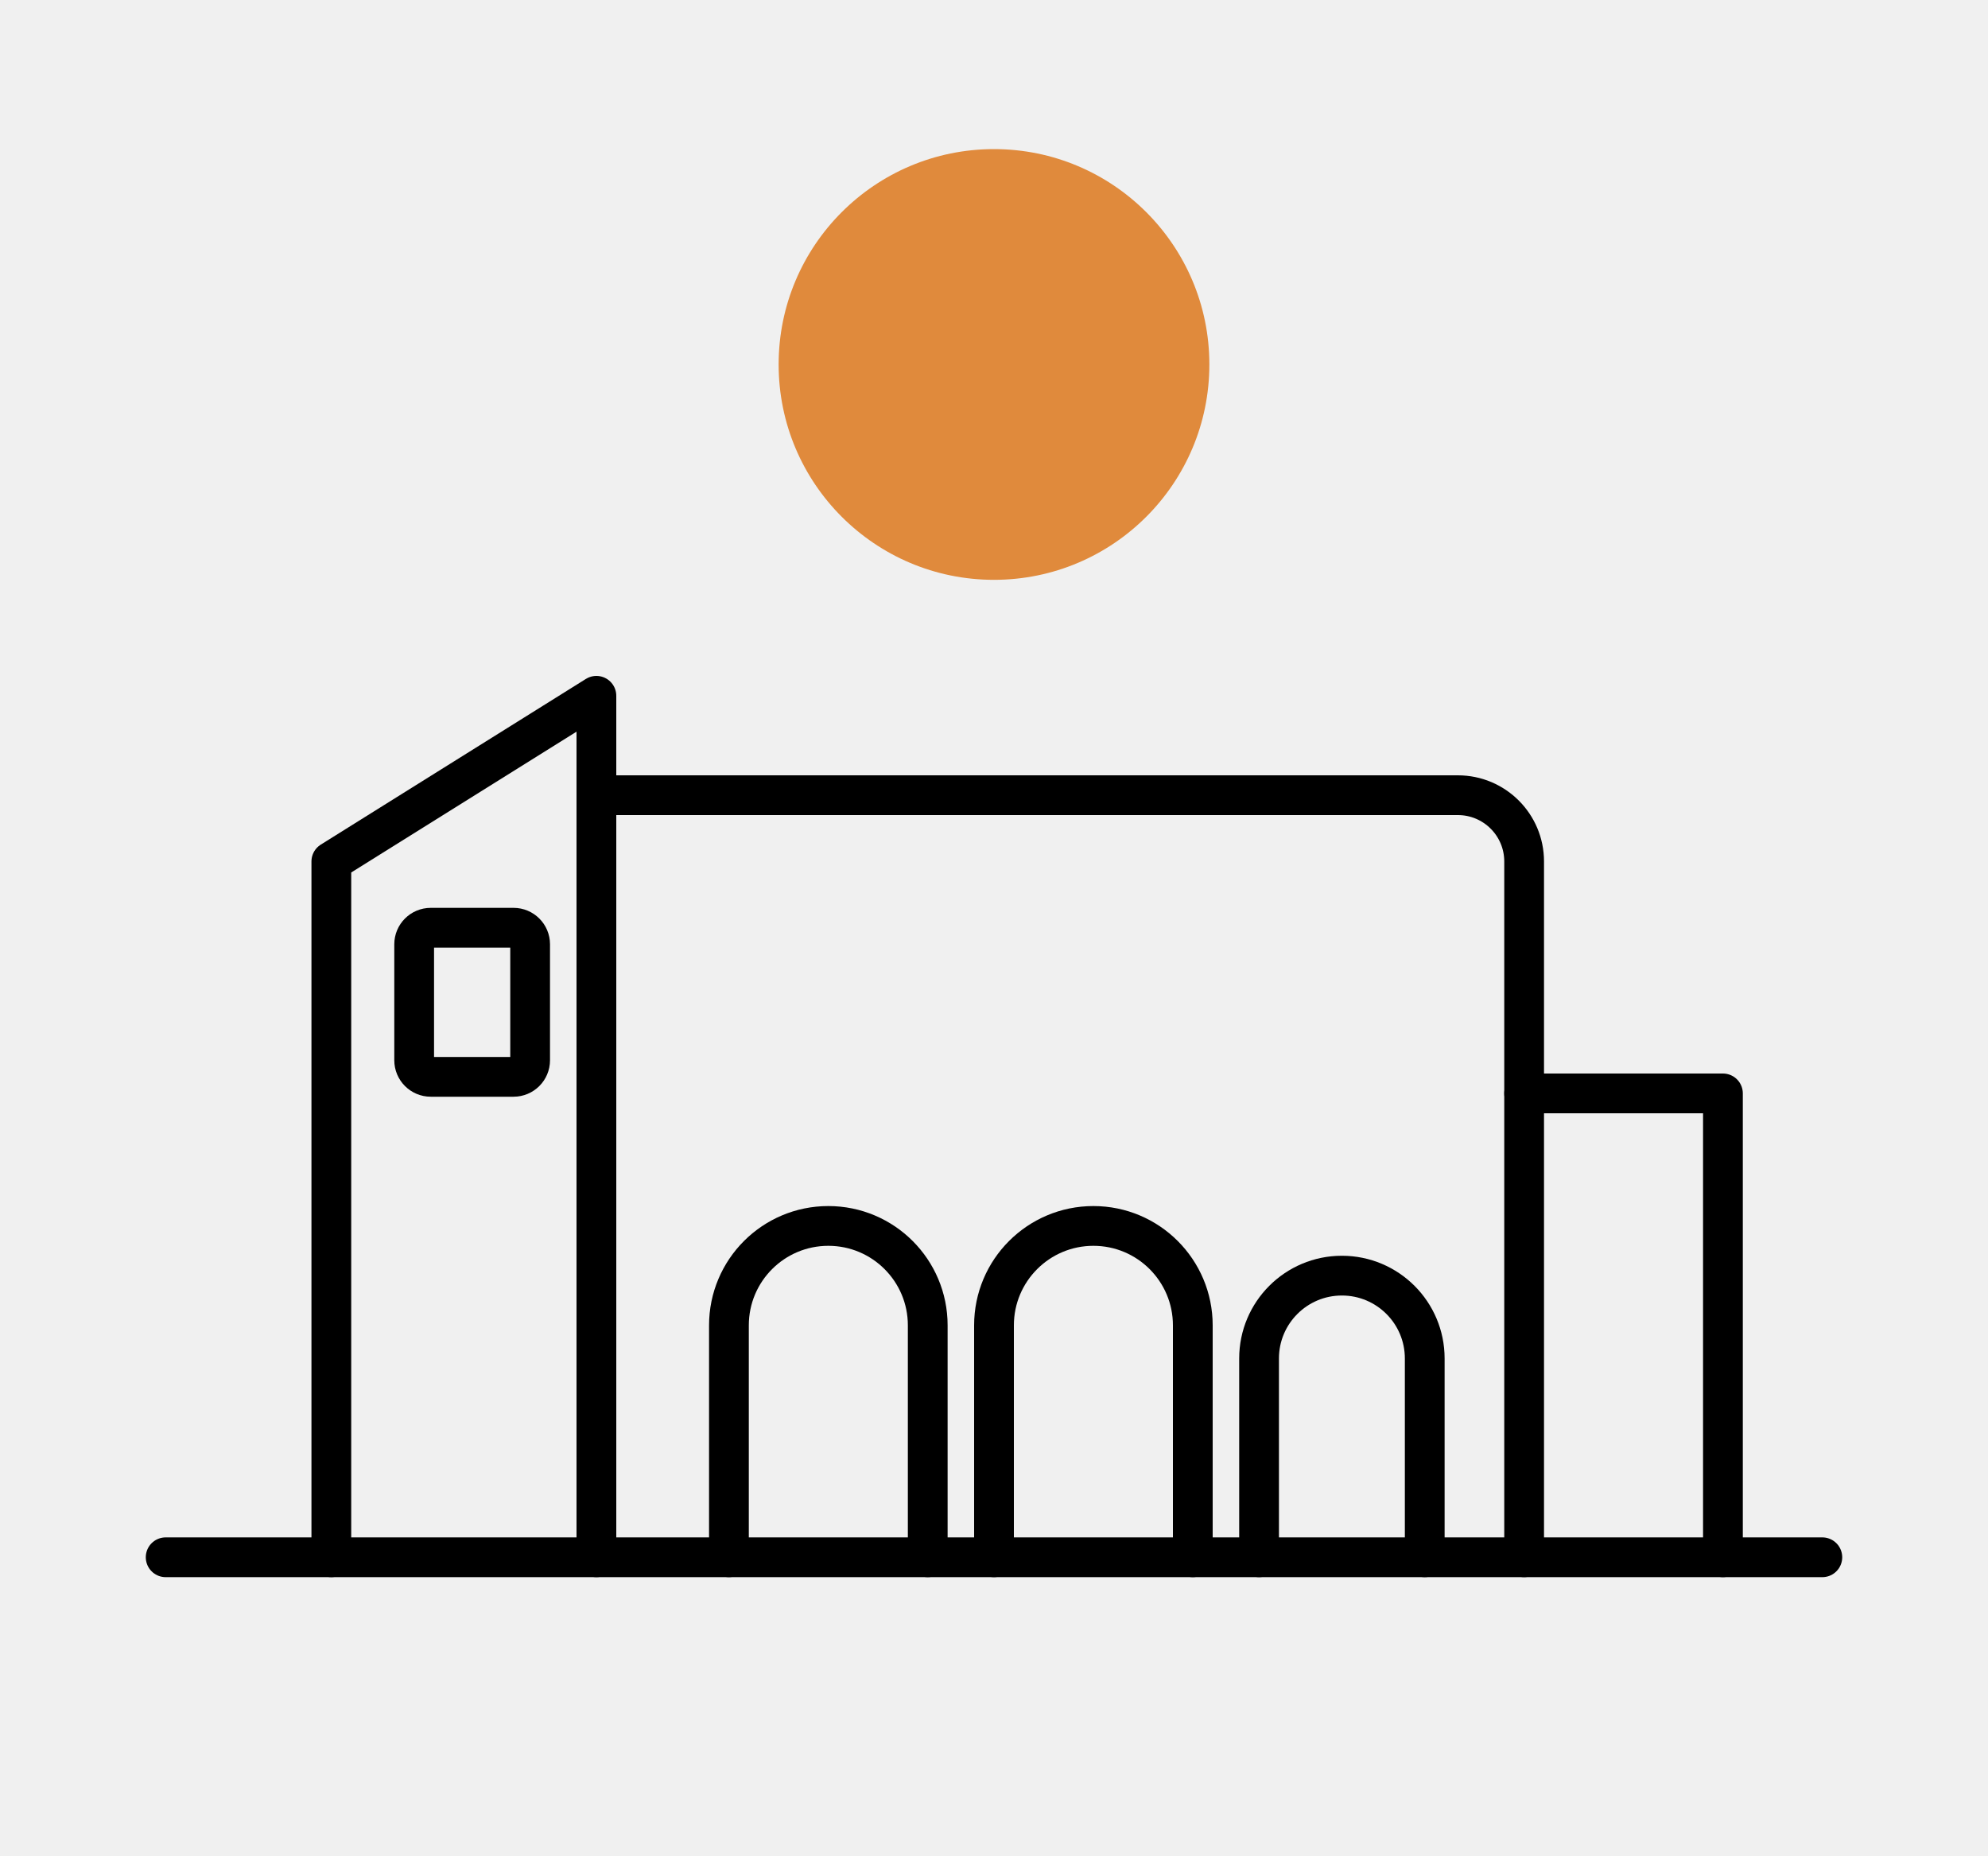
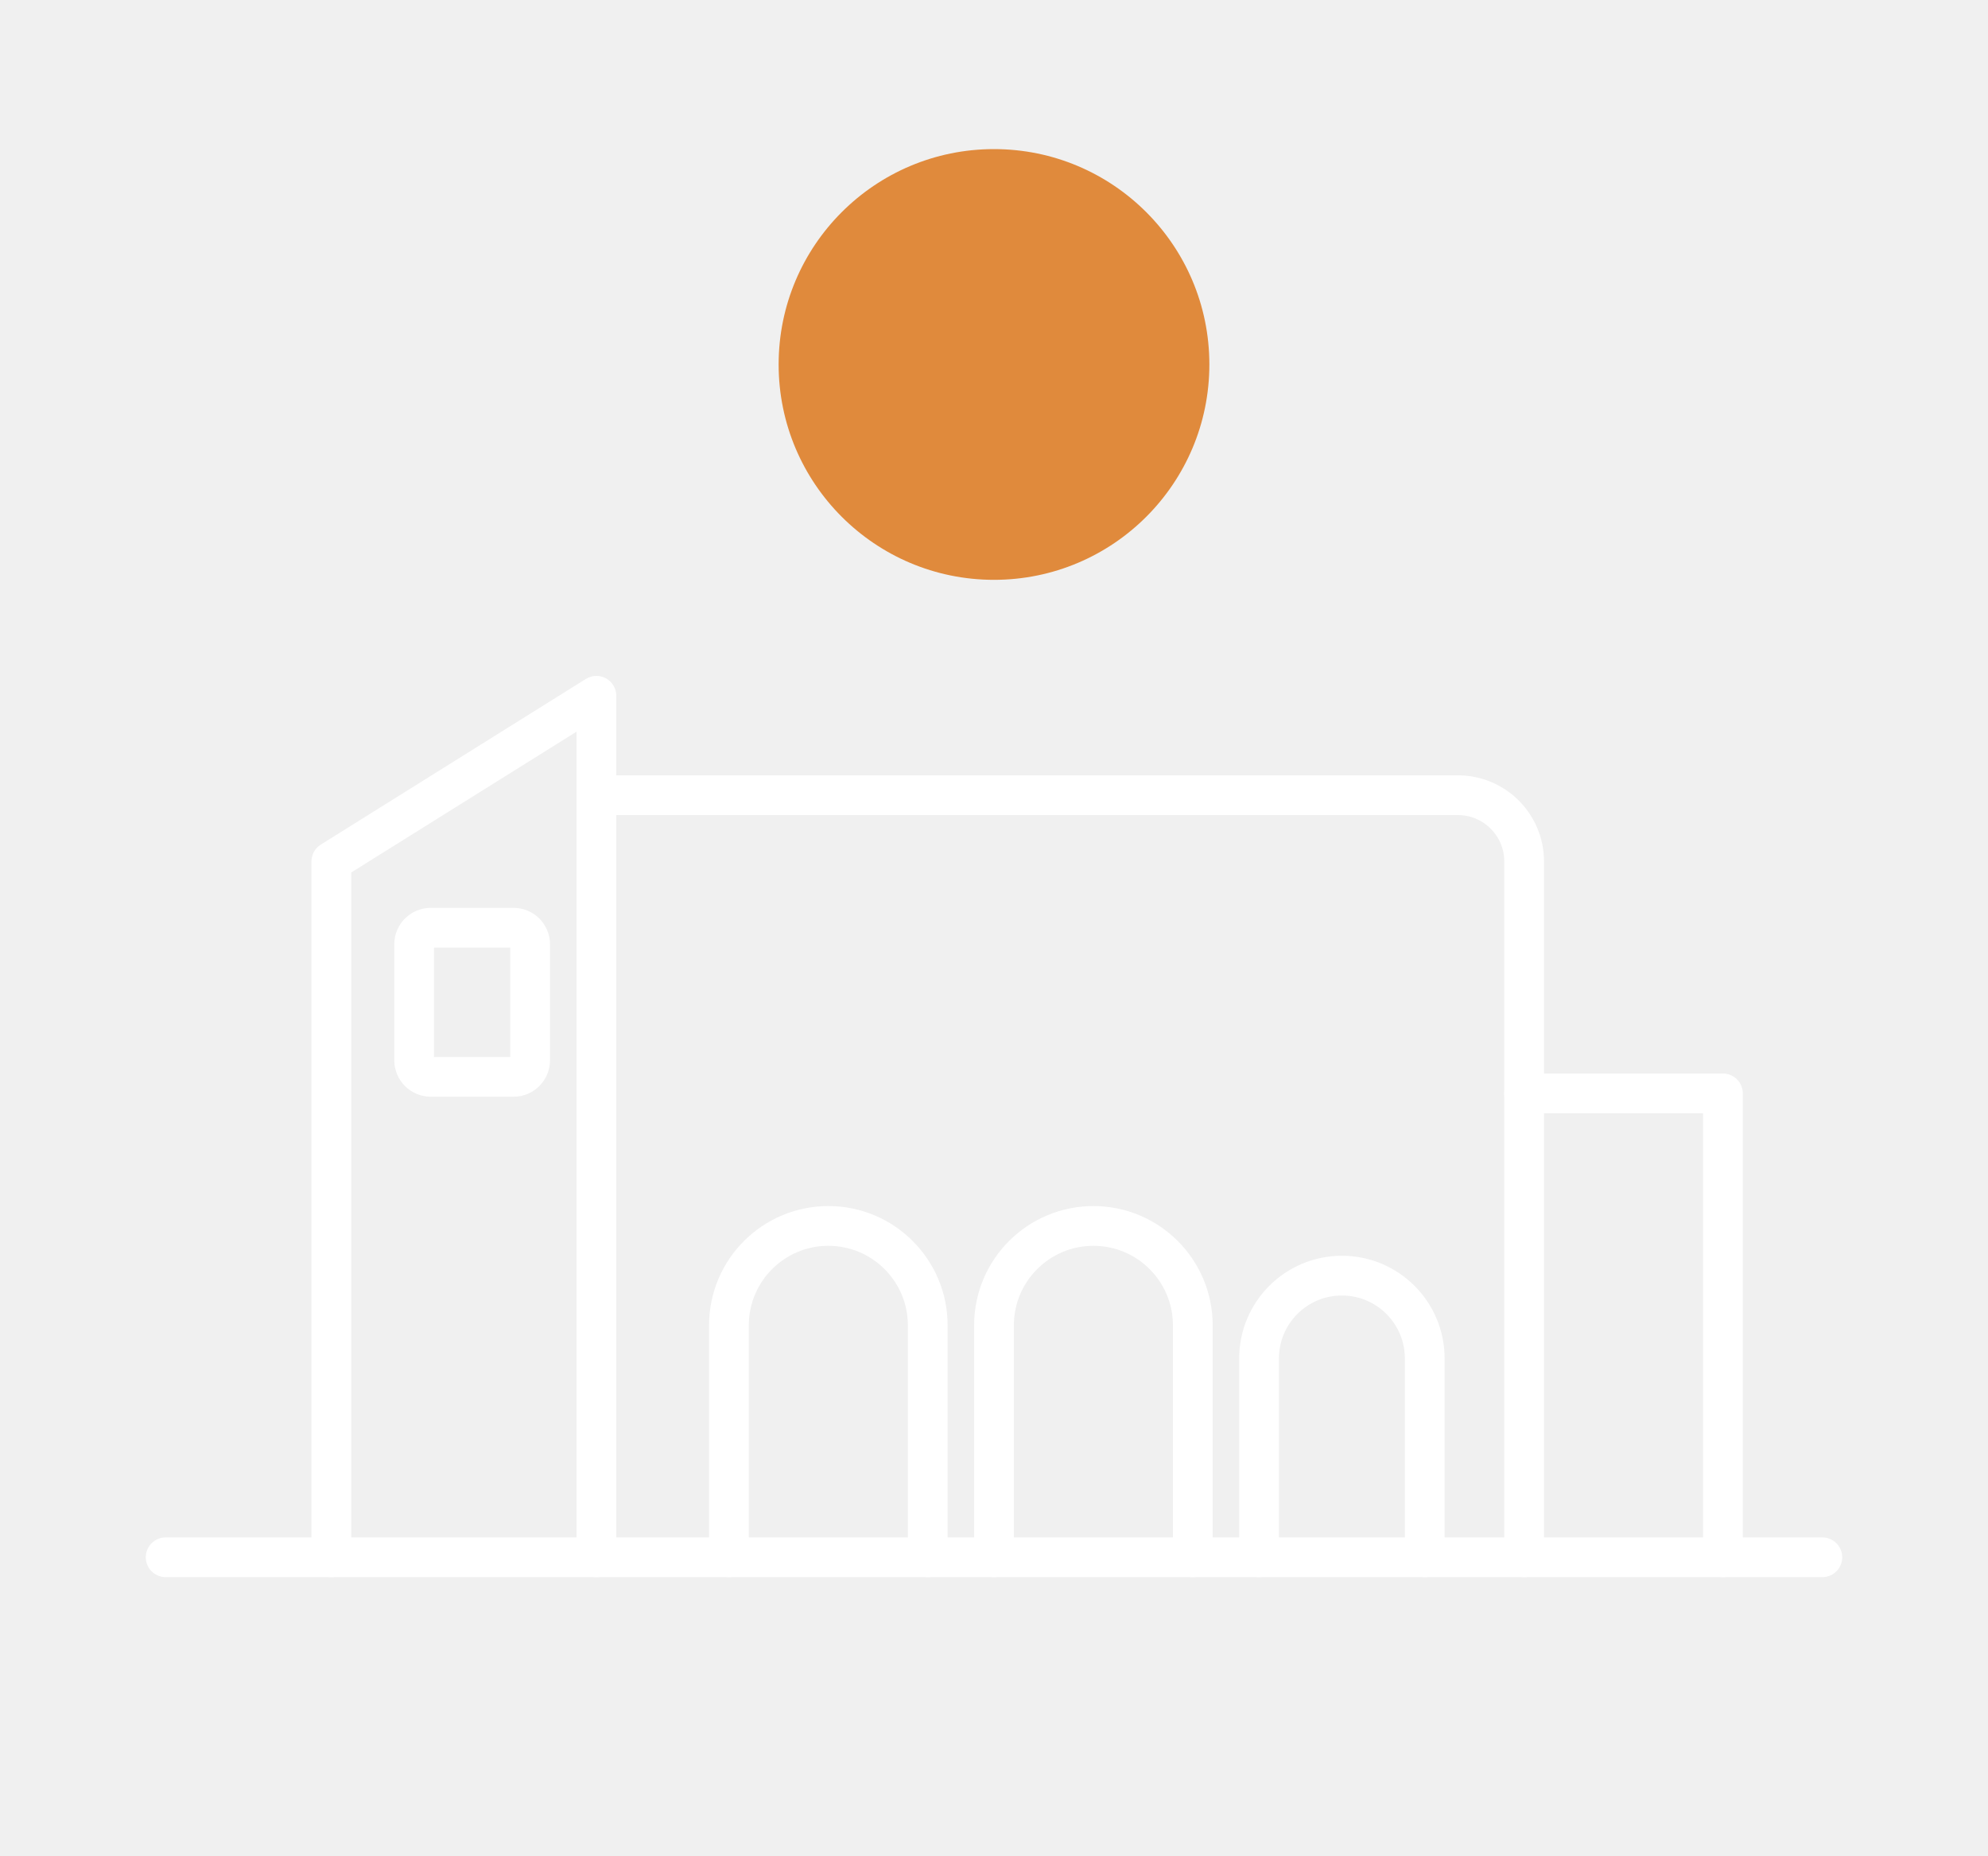
<svg xmlns="http://www.w3.org/2000/svg" viewBox="0 0 120 112" fill="none" role="img" aria-label="Bodrum Konağı">
  <circle cx="60" cy="22" r="13" fill="#E08A3C" />
-   <g stroke="currentColor" stroke-width="2.4" stroke-linecap="round" stroke-linejoin="round">
+   <g stroke="#FFFFFF" stroke-width="2.4" stroke-linecap="round" stroke-linejoin="round">
    <path d="M10 94 H110" />
    <path d="M20 94 V52 L36 42 V94" />
    <rect x="25" y="56" width="7" height="9" rx="1" />
    <path d="M36 48 H88 a4 4 0 0 1 4 4 V94" />
    <path d="M92 66 H104 V94" />
    <path d="M44 94 V80 a6 6 0 0 1 12 0 V94" />
    <path d="M60 94 V80 a6 6 0 0 1 12 0 V94" />
    <path d="M76 94 V82 a5 5 0 0 1 10 0 V94" />
  </g>
</svg>
